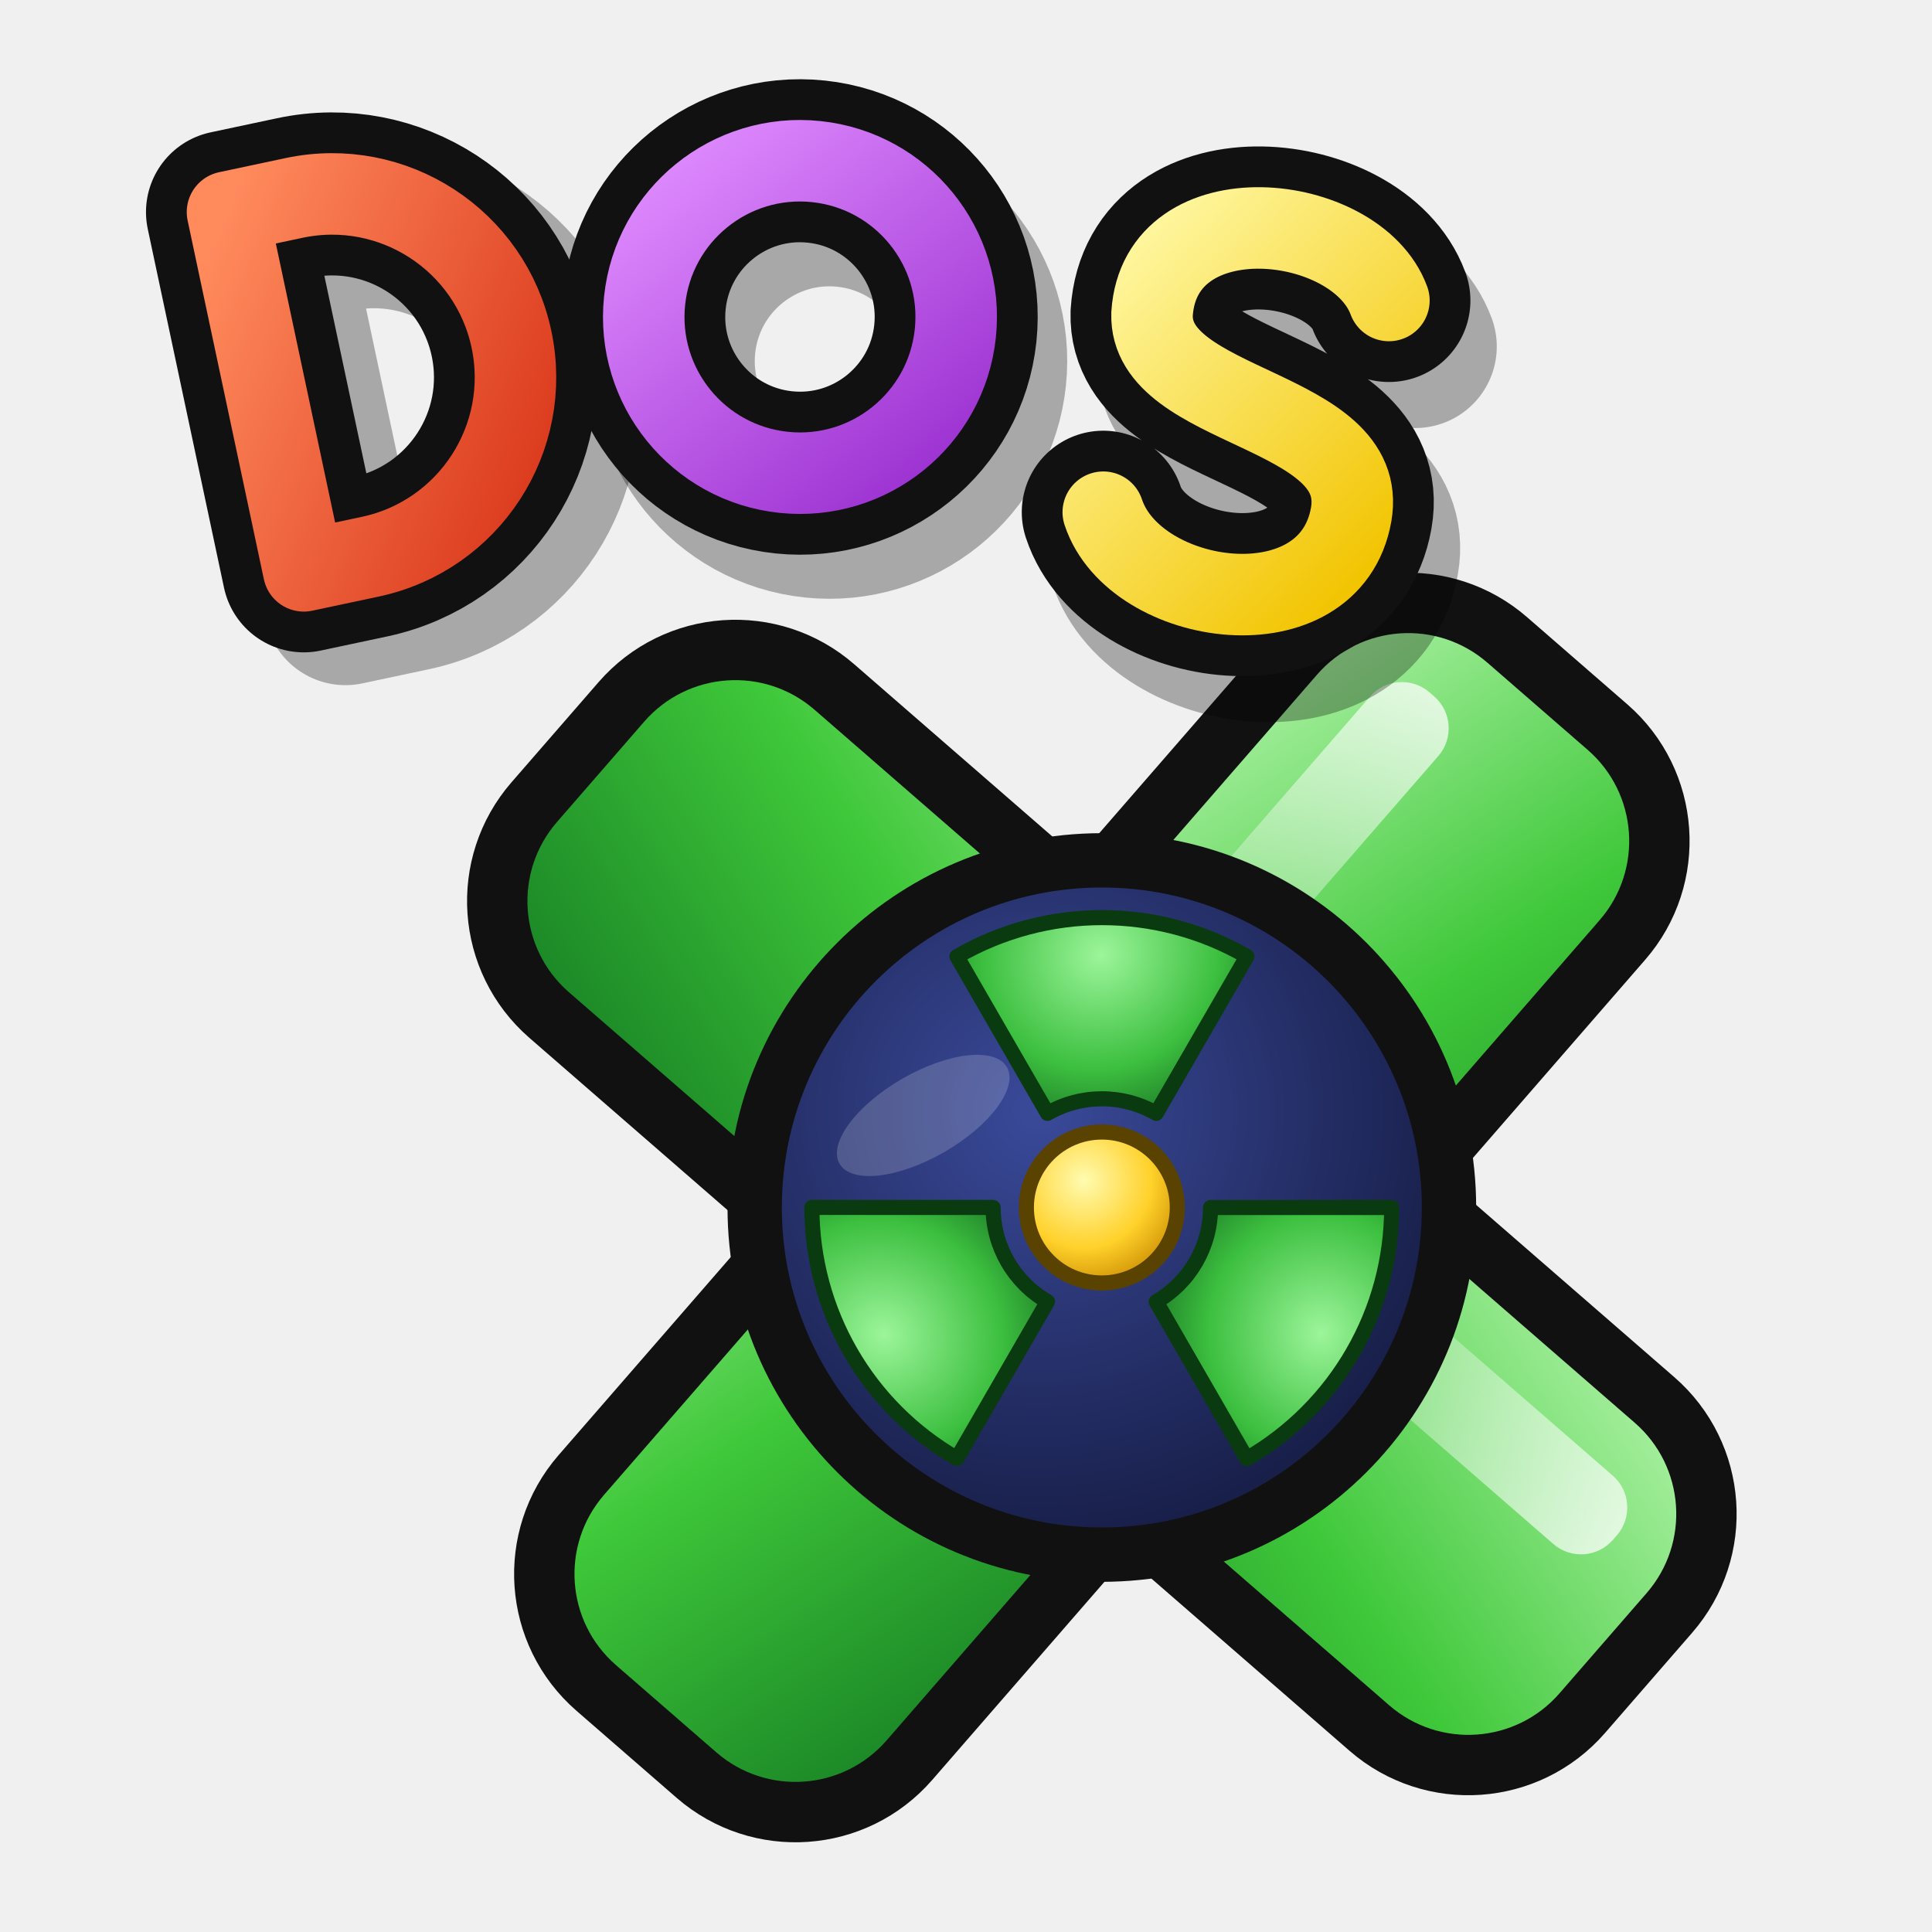
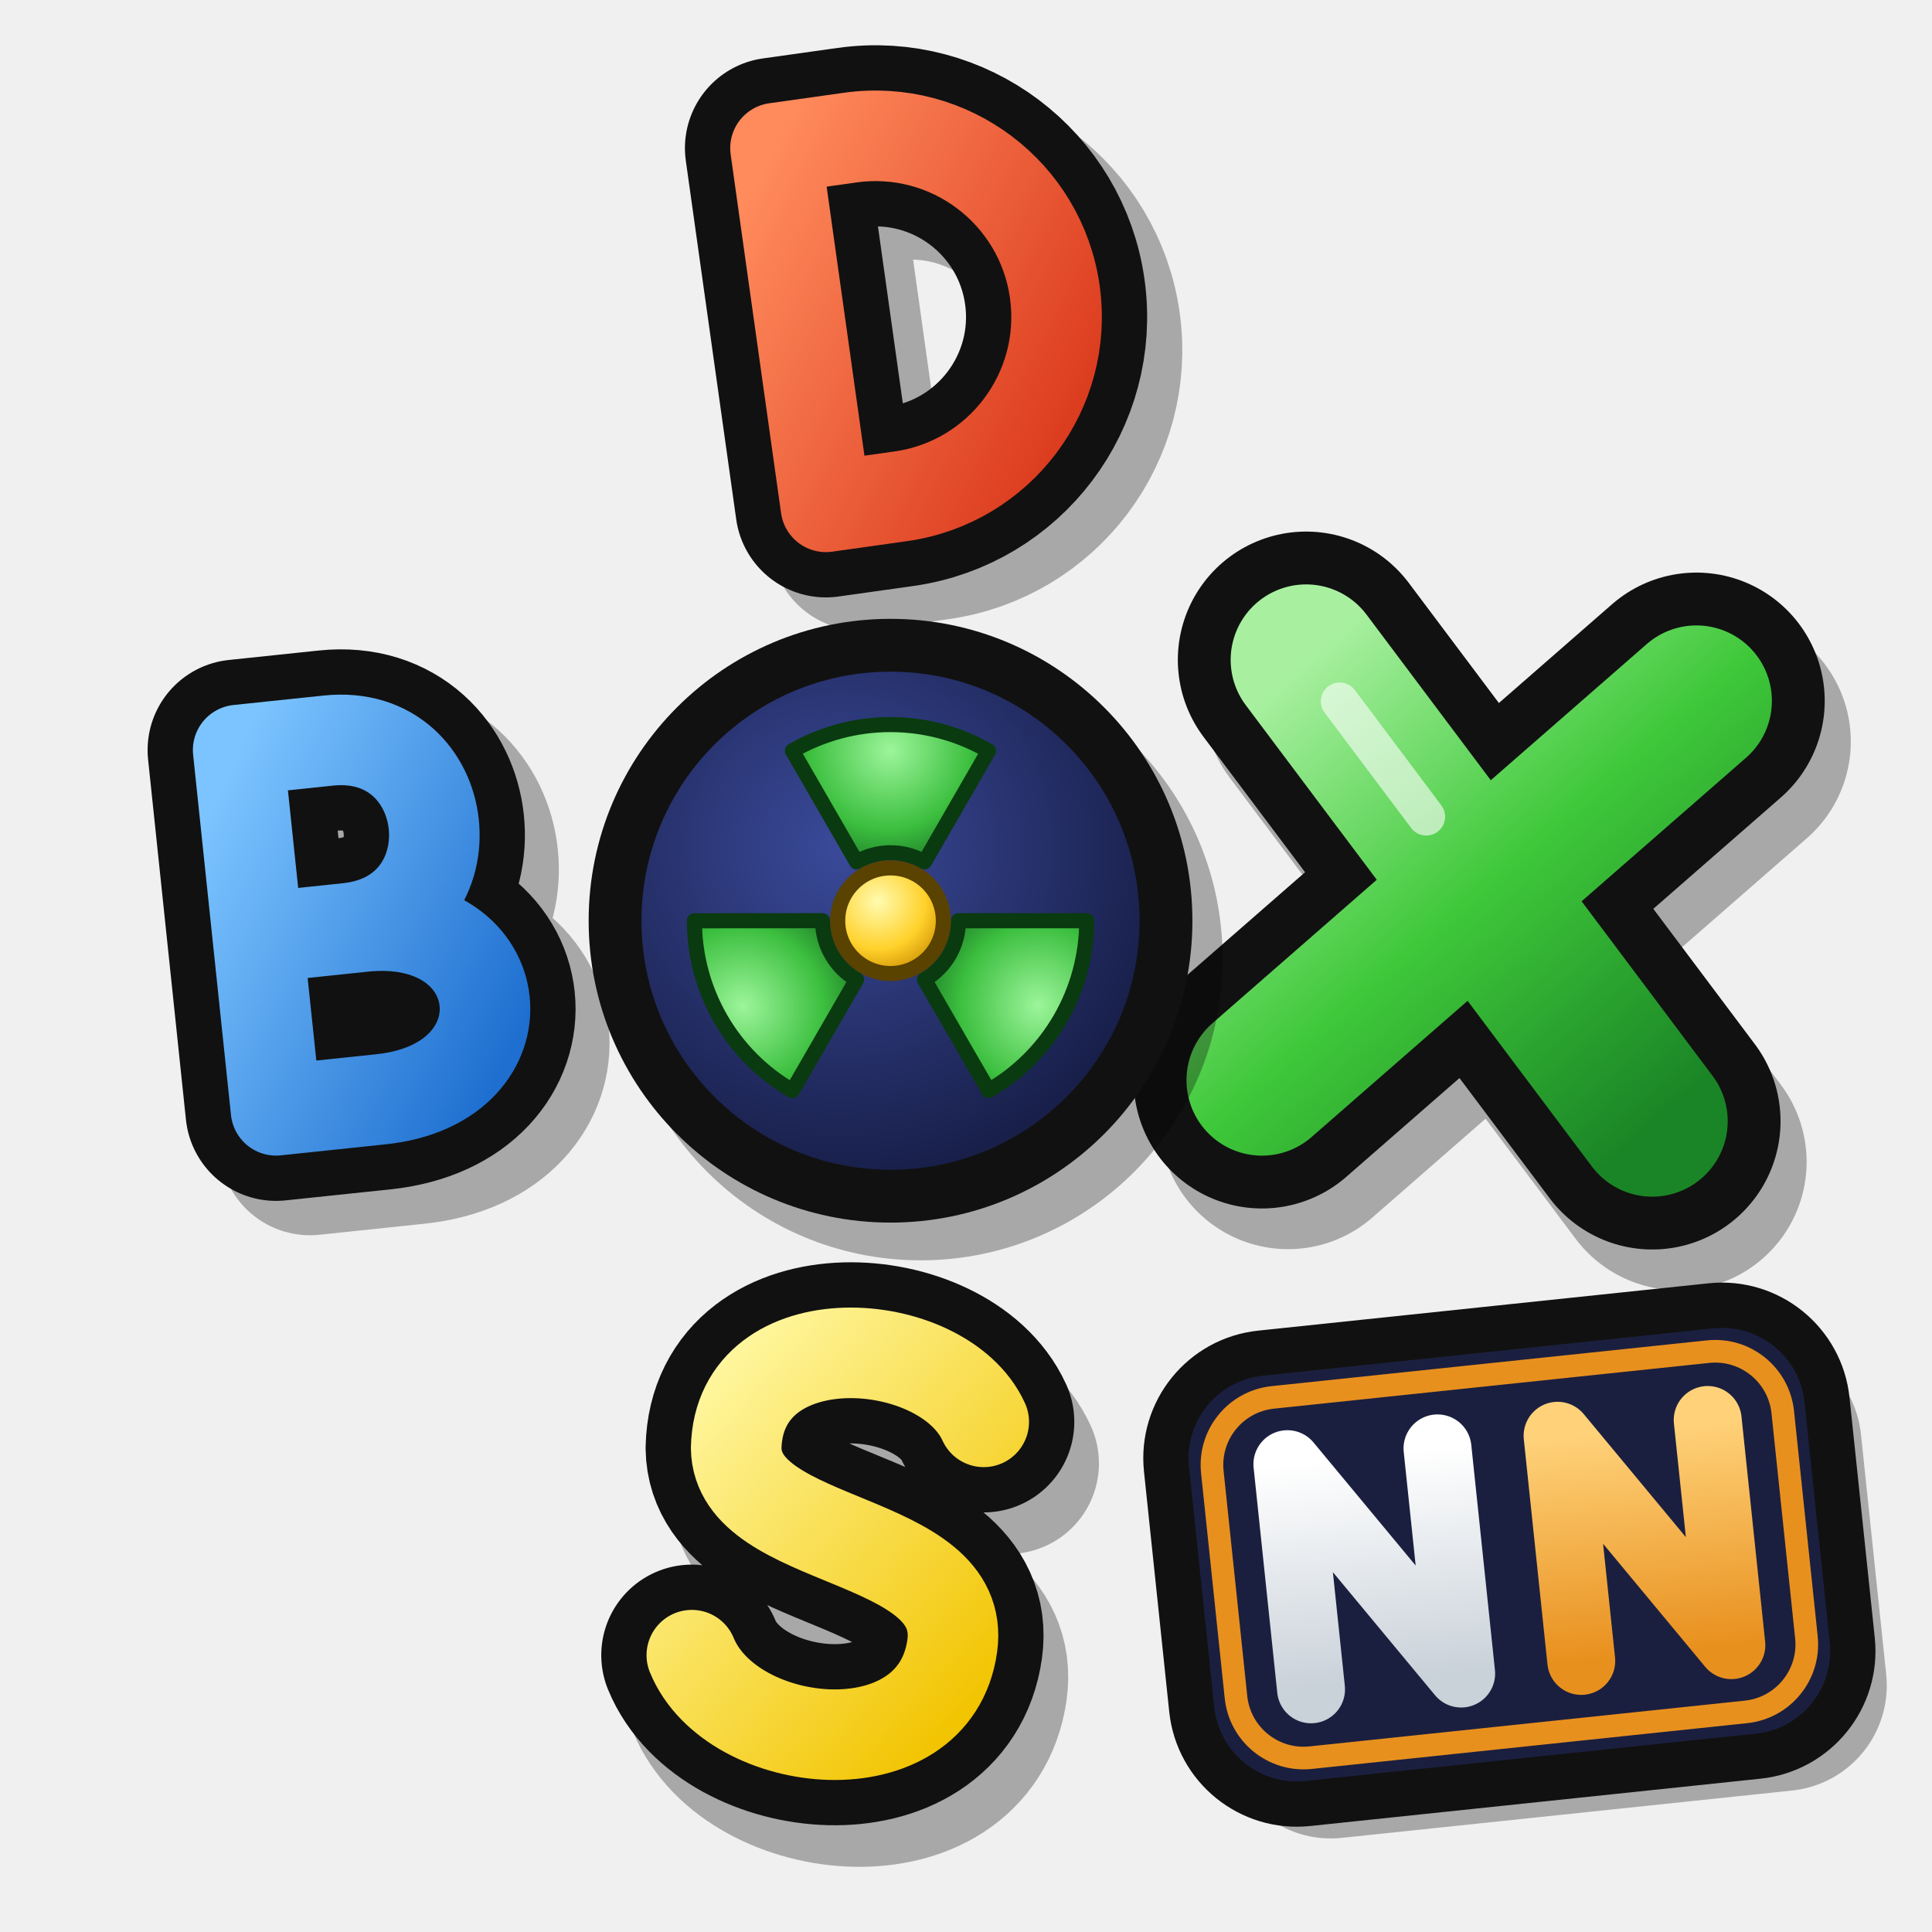
<svg xmlns="http://www.w3.org/2000/svg" viewBox="0 0 256 256" width="256" height="256">
  <defs>
-     <linearGradient id="x" x1="0" y1="0" x2="1" y2="1">
+     <linearGradient id="dred" x1="0" y1="0" x2="1" y2="1">
+       <stop offset="0" stop-color="#ff8a5c" />
+       <stop offset="1" stop-color="#d9361a" />
+     </linearGradient>
+     <linearGradient id="dblue" x1="0" y1="0" x2="1" y2="1">
+       <stop offset="0" stop-color="#7cc4ff" />
+       <stop offset="1" stop-color="#1e6fd0" />
+     </linearGradient>
+     <linearGradient id="dyellow" x1="0" y1="0" x2="1" y2="1">
+       <stop offset="0" stop-color="#fff7a0" />
+       <stop offset="1" stop-color="#f2c400" />
+     </linearGradient>
+     <linearGradient id="dgreen" x1="0" y1="0" x2="1" y2="1">
      <stop offset="0" stop-color="#a8f0a0" />
      <stop offset="0.5" stop-color="#3fc83a" />
      <stop offset="1" stop-color="#1a8526" />
    </linearGradient>
-     <linearGradient id="gloss" x1="0" y1="0" x2="0" y2="1">
-       <stop offset="0" stop-color="#ffffff" stop-opacity="0.75" />
-       <stop offset="1" stop-color="#ffffff" stop-opacity="0" />
+     <linearGradient id="nwhite" x1="0" y1="0" x2="0" y2="1">
+       <stop offset="0" stop-color="#ffffff" />
+       <stop offset="1" stop-color="#c9d1d9" />
+     </linearGradient>
+     <linearGradient id="norange" x1="0" y1="0" x2="0" y2="1">
+       <stop offset="0" stop-color="#ffd27a" />
+       <stop offset="1" stop-color="#e8901e" />
    </linearGradient>
    <radialGradient id="disc" cx="0.4" cy="0.35" r="0.75">
      <stop offset="0" stop-color="#3a4a9a" />
      <stop offset="1" stop-color="#141a40" />
    </radialGradient>
    <radialGradient id="blade" cx="0.5" cy="0.3" r="0.8">
      <stop offset="0" stop-color="#9cf59a" />
      <stop offset="0.6" stop-color="#3cbf3f" />
      <stop offset="1" stop-color="#176b22" />
    </radialGradient>
    <radialGradient id="core" cx="0.38" cy="0.32" r="0.75">
      <stop offset="0" stop-color="#fffbb0" />
      <stop offset="0.6" stop-color="#ffd12a" />
      <stop offset="1" stop-color="#c98a00" />
    </radialGradient>
-     <g id="arms">
-       <rect x="-31" y="-110" width="62" height="220" rx="20" />
-       <rect x="-31" y="-110" width="62" height="220" rx="20" transform="rotate(90)" />
+     <path id="b" d="M 0 -9 A 9 9 0 0 1 7.8 -4.5 L 22.5 -13 A 26 26 0 0 0 0 -26 Z" />
+   </defs>
+   <g stroke-linecap="round" stroke-linejoin="round" fill="none">
+     <g transform="translate(116 42) rotate(-8)">
+       <path d="M -10 -24 V 24 H 0 A 24 24 0 0 0 0 -24 Z" stroke="#000" stroke-width="24" opacity="0.3" transform="translate(4 5)" />
+       <path d="M -10 -24 V 24 H 0 A 24 24 0 0 0 0 -24 Z" stroke="#111" stroke-width="24" />
+       <path d="M -10 -24 V 24 H 0 A 24 24 0 0 0 0 -24 Z" stroke="url(#dred)" stroke-width="12" />
    </g>
-     <path id="b" d="M 0 -18 A 18 18 0 0 1 15.6 -9 L 41.6 -24 A 48 48 0 0 0 0 -48 Z" />
-     <linearGradient id="dred" x1="0" y1="0" x2="1" y2="1">
-       <stop offset="0" stop-color="#ff8a5c" />
-       <stop offset="1" stop-color="#d9361a" />
-     </linearGradient>
-     <linearGradient id="dpurple" x1="0" y1="0" x2="1" y2="1">
-       <stop offset="0" stop-color="#e08cff" />
-       <stop offset="1" stop-color="#9a2fd0" />
-     </linearGradient>
-     <linearGradient id="dyellow" x1="0" y1="0" x2="1" y2="1">
-       <stop offset="0" stop-color="#fff7a0" />
-       <stop offset="1" stop-color="#f2c400" />
-     </linearGradient>
-   </defs>
-   <g transform="translate(146 160) scale(0.8) translate(-126 -126)">
-     <g transform="translate(126 126) rotate(41)">
-       <use href="#arms" transform="translate(6 7) rotate(-41) translate(0 0) rotate(41)" fill="#000" opacity="0.35" />
-       <use href="#arms" fill="#111" stroke="#111" stroke-width="20" stroke-linejoin="round" />
-       <use href="#arms" fill="url(#x)" />
-       <rect x="-22" y="-100" width="15" height="70" rx="7" fill="url(#gloss)" />
-       <rect x="-22" y="-100" width="15" height="70" rx="7" fill="url(#gloss)" transform="rotate(90)" />
+     <g transform="translate(46 122) rotate(-6)">
+       <path d="M -12 -24 V 24 H 2 C 22 24 22 1 2 1 H -12 M -12 1 H 0 C 17 1 17 -24 0 -24 H -12" stroke="#000" stroke-width="24" opacity="0.3" transform="translate(4 5)" />
+       <path d="M -12 -24 V 24 H 2 C 22 24 22 1 2 1 H -12 M -12 1 H 0 C 17 1 17 -24 0 -24 H -12" stroke="#111" stroke-width="24" />
+       <path d="M -12 -24 V 24 H 2 C 22 24 22 1 2 1 H -12 M -12 1 H 0 C 17 1 17 -24 0 -24 H -12" stroke="url(#dblue)" stroke-width="12" />
    </g>
-     <g transform="translate(126 126)">
-       <circle r="62" fill="#111" />
-       <circle r="53" fill="url(#disc)" />
-       <g fill="url(#blade)" stroke="#0a3a10" stroke-width="2.5" stroke-linejoin="round">
-         <use href="#b" transform="rotate(-30)" />
-         <use href="#b" transform="rotate(90)" />
-         <use href="#b" transform="rotate(210)" />
-       </g>
-       <circle r="12.5" fill="url(#core)" stroke="#5a4200" stroke-width="2.5" />
-       <ellipse cx="-18" cy="-28" rx="16" ry="7" fill="#fff" opacity="0.18" transform="rotate(-30)" />
+     <g transform="translate(196 118) rotate(6)">
+       <path d="M -26 -28 L 26 28 M 26 -28 L -26 28" stroke="#000" stroke-width="34" opacity="0.3" transform="translate(4 5)" />
+       <path d="M -26 -28 L 26 28 M 26 -28 L -26 28" stroke="#111" stroke-width="34" />
+       <path d="M -26 -28 L 26 28 M 26 -28 L -26 28" stroke="url(#dgreen)" stroke-width="20" />
+       <path d="M -21 -23 L -8 -9" stroke="#fff" stroke-width="5" opacity="0.6" />
+     </g>
+     <g transform="translate(112 204) rotate(8)">
+       <path d="M 16 -18 C 9 -29 -18 -27 -16 -10 C -14 3 16 -3 16 12 C 16 29 -11 30 -18 18" stroke="#000" stroke-width="24" opacity="0.3" transform="translate(4 5)" />
+       <path d="M 16 -18 C 9 -29 -18 -27 -16 -10 C -14 3 16 -3 16 12 C 16 29 -11 30 -18 18" stroke="#111" stroke-width="24" />
+       <path d="M 16 -18 C 9 -29 -18 -27 -16 -10 C -14 3 16 -3 16 12 C 16 29 -11 30 -18 18" stroke="url(#dyellow)" stroke-width="12" />
+     </g>
+     <g transform="translate(200 206) rotate(-6)">
+       <rect x="-44" y="-30" width="88" height="60" rx="14" fill="#000" opacity="0.3" transform="translate(4 5)" stroke="none" />
+       <rect x="-44" y="-30" width="88" height="60" rx="14" fill="#1b1f3f" stroke="#111" stroke-width="6" />
+       <rect x="-38" y="-24" width="76" height="48" rx="9" fill="none" stroke="#e8901e" stroke-width="3" />
+       <path d="M -28 15 V -15 L -8 15 V -15" stroke="url(#nwhite)" stroke-width="9" />
+       <path d="M 8 15 V -15 L 28 15 V -15" stroke="url(#norange)" stroke-width="9" />
    </g>
  </g>
-   <g stroke-linecap="round" stroke-linejoin="round" fill="none">
-     <g transform="translate(44 50) rotate(-12) scale(0.9)">
-       <path d="M -10 -27 V 27 H 0 A 27 27 0 0 0 0 -27 Z" stroke="#000" stroke-width="24" transform="translate(5 6)" opacity="0.3" />
-       <path d="M -10 -27 V 27 H 0 A 27 27 0 0 0 0 -27 Z" stroke="#111" stroke-width="24" />
-       <path d="M -10 -27 V 27 H 0 A 27 27 0 0 0 0 -27 Z" stroke="url(#dred)" stroke-width="12" />
+   <g transform="translate(118 122)">
+     <circle r="40" fill="#000" opacity="0.3" transform="translate(4 5)" />
+     <circle r="40" fill="#111" />
+     <circle r="33" fill="url(#disc)" />
+     <g fill="url(#blade)" stroke="#0a3a10" stroke-width="2" stroke-linejoin="round">
+       <use href="#b" transform="rotate(-30)" />
+       <use href="#b" transform="rotate(90)" />
+       <use href="#b" transform="rotate(210)" />
    </g>
-     <g transform="translate(106 42) rotate(6) scale(0.9)">
-       <circle r="23" stroke="#000" stroke-width="24" transform="translate(5 6)" opacity="0.3" />
-       <circle r="23" stroke="#111" stroke-width="24" />
-       <circle r="23" stroke="url(#dpurple)" stroke-width="12" />
-     </g>
-     <g transform="translate(166 54) rotate(10) scale(0.9)">
-       <path d="M 17 -19 C 10 -31 -19 -29 -17 -11 C -15 3 17 -3 17 13 C 17 31 -12 32 -19 19" stroke="#000" stroke-width="24" transform="translate(5 6)" opacity="0.3" />
-       <path d="M 17 -19 C 10 -31 -19 -29 -17 -11 C -15 3 17 -3 17 13 C 17 31 -12 32 -19 19" stroke="#111" stroke-width="24" />
-       <path d="M 17 -19 C 10 -31 -19 -29 -17 -11 C -15 3 17 -3 17 13 C 17 31 -12 32 -19 19" stroke="url(#dyellow)" stroke-width="12" />
-     </g>
+     <circle r="7" fill="url(#core)" stroke="#5a4200" stroke-width="2" />
  </g>
</svg>
